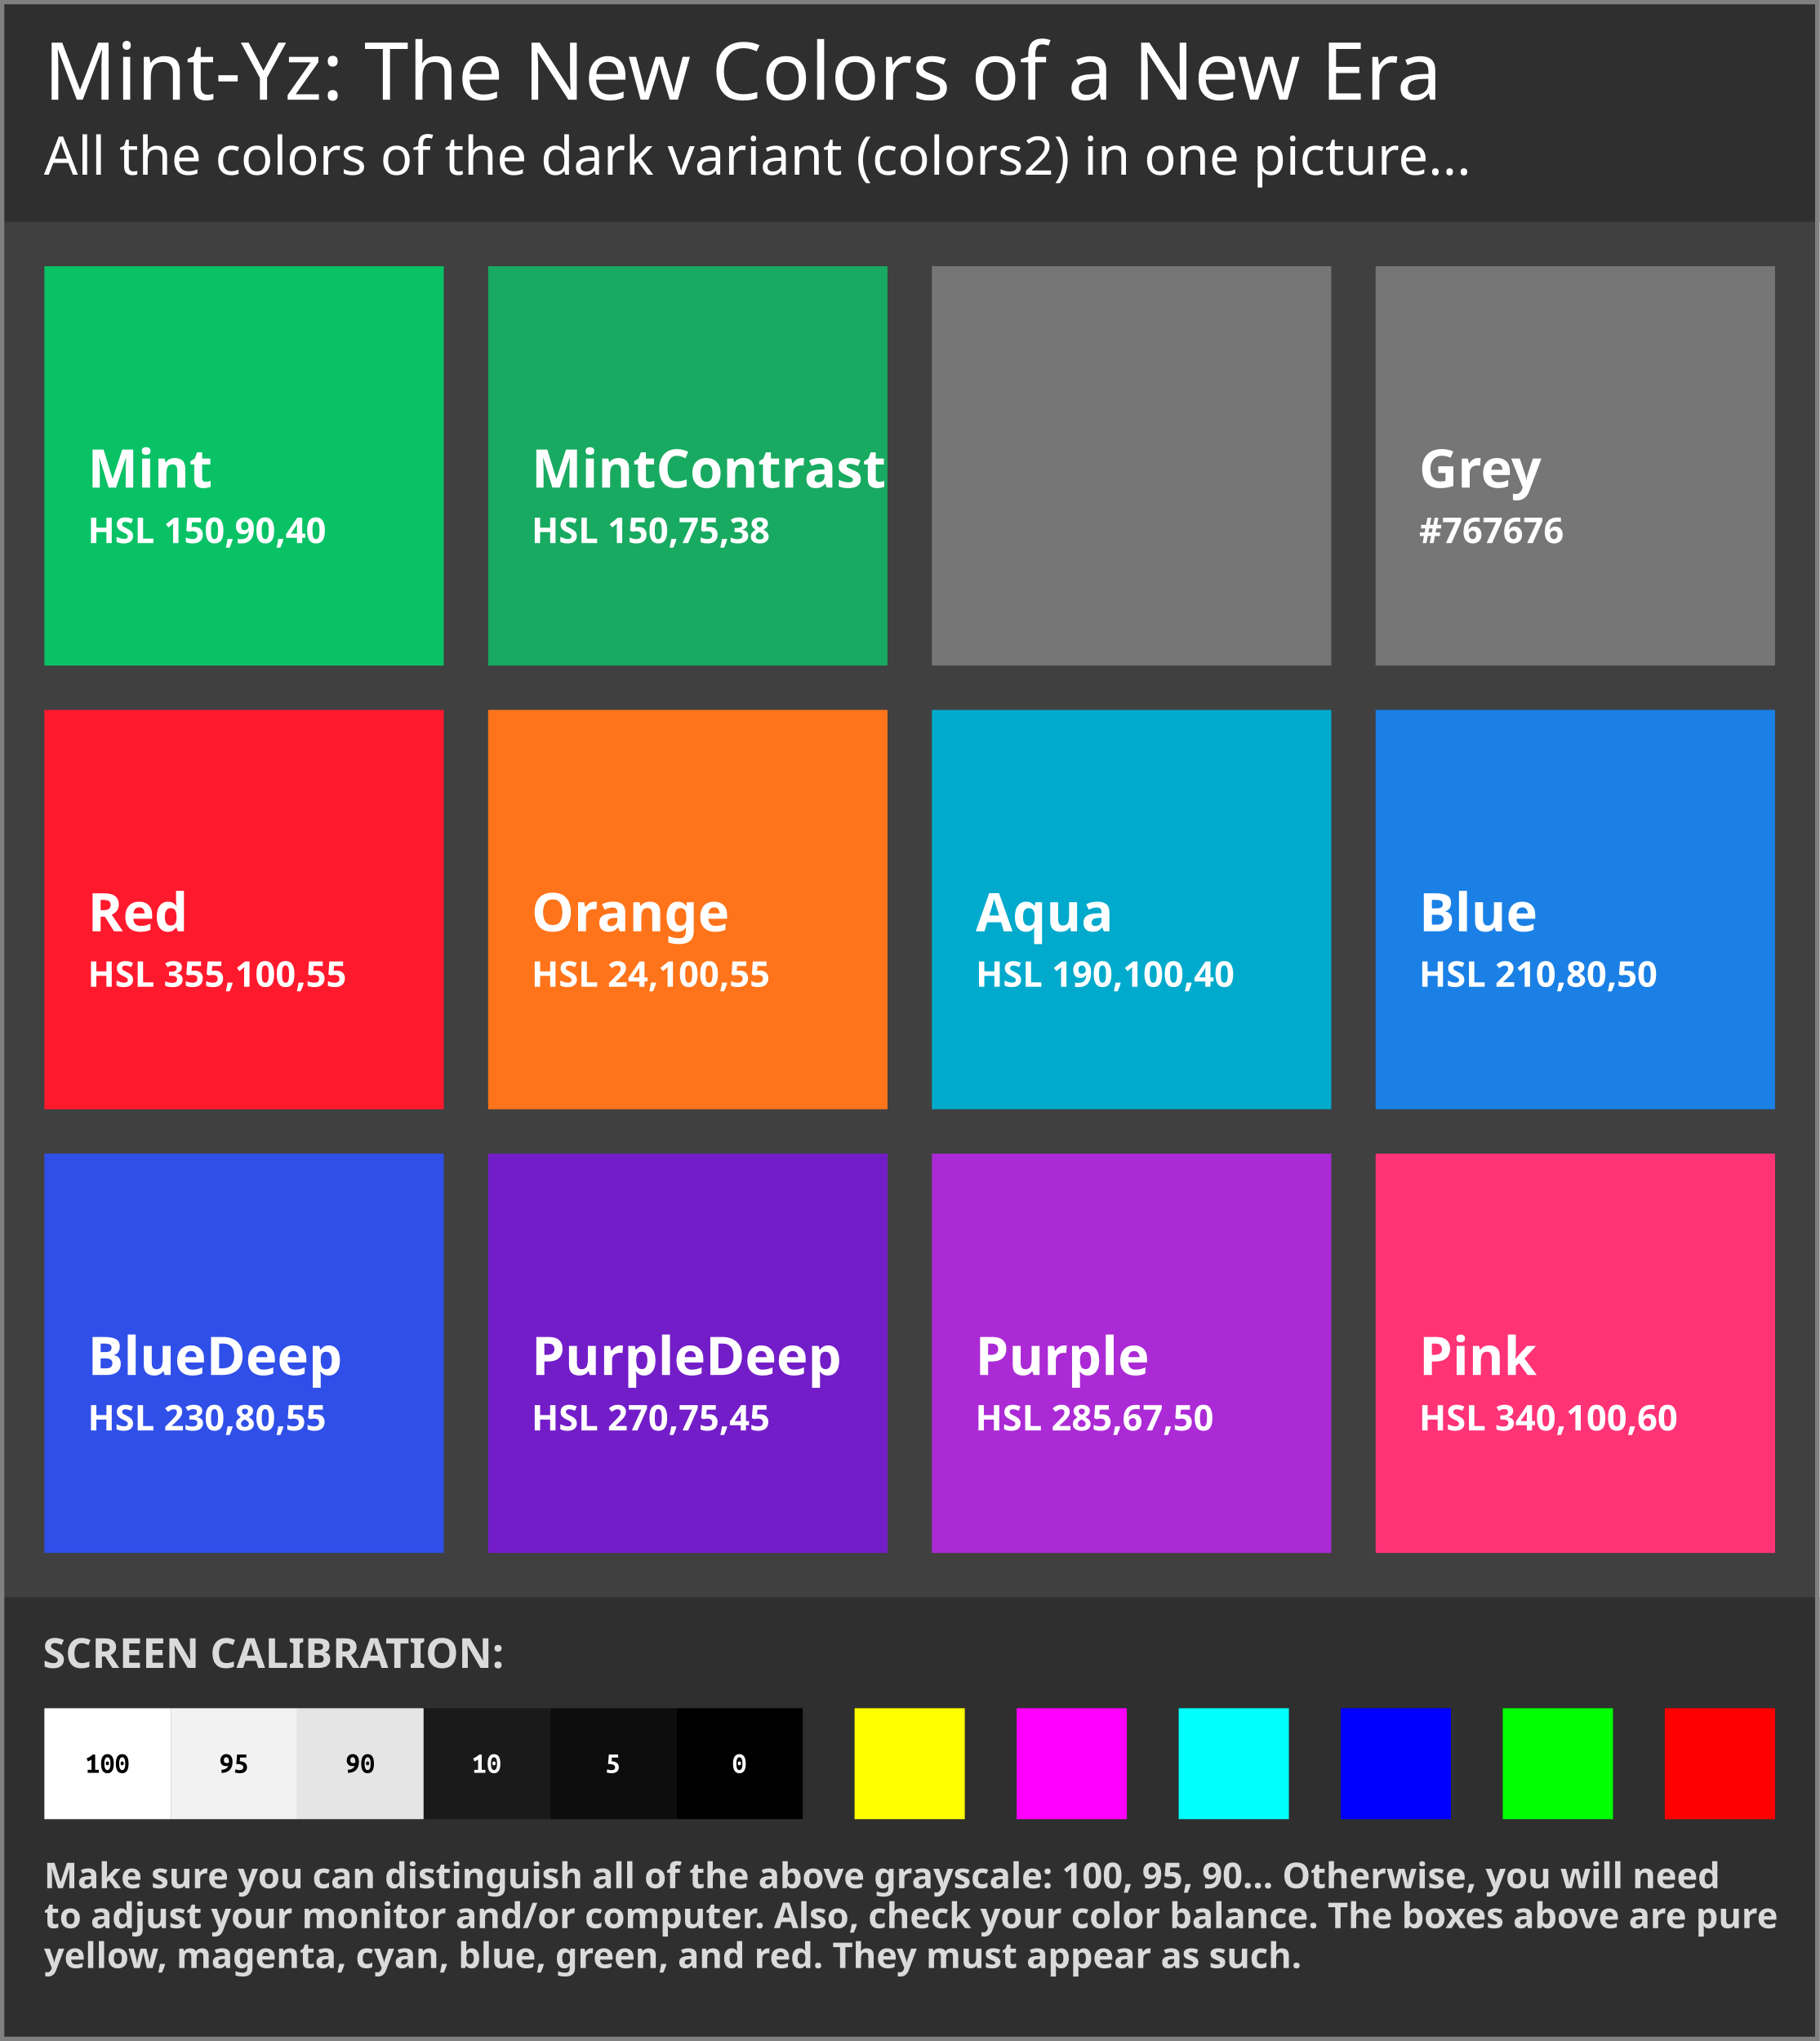
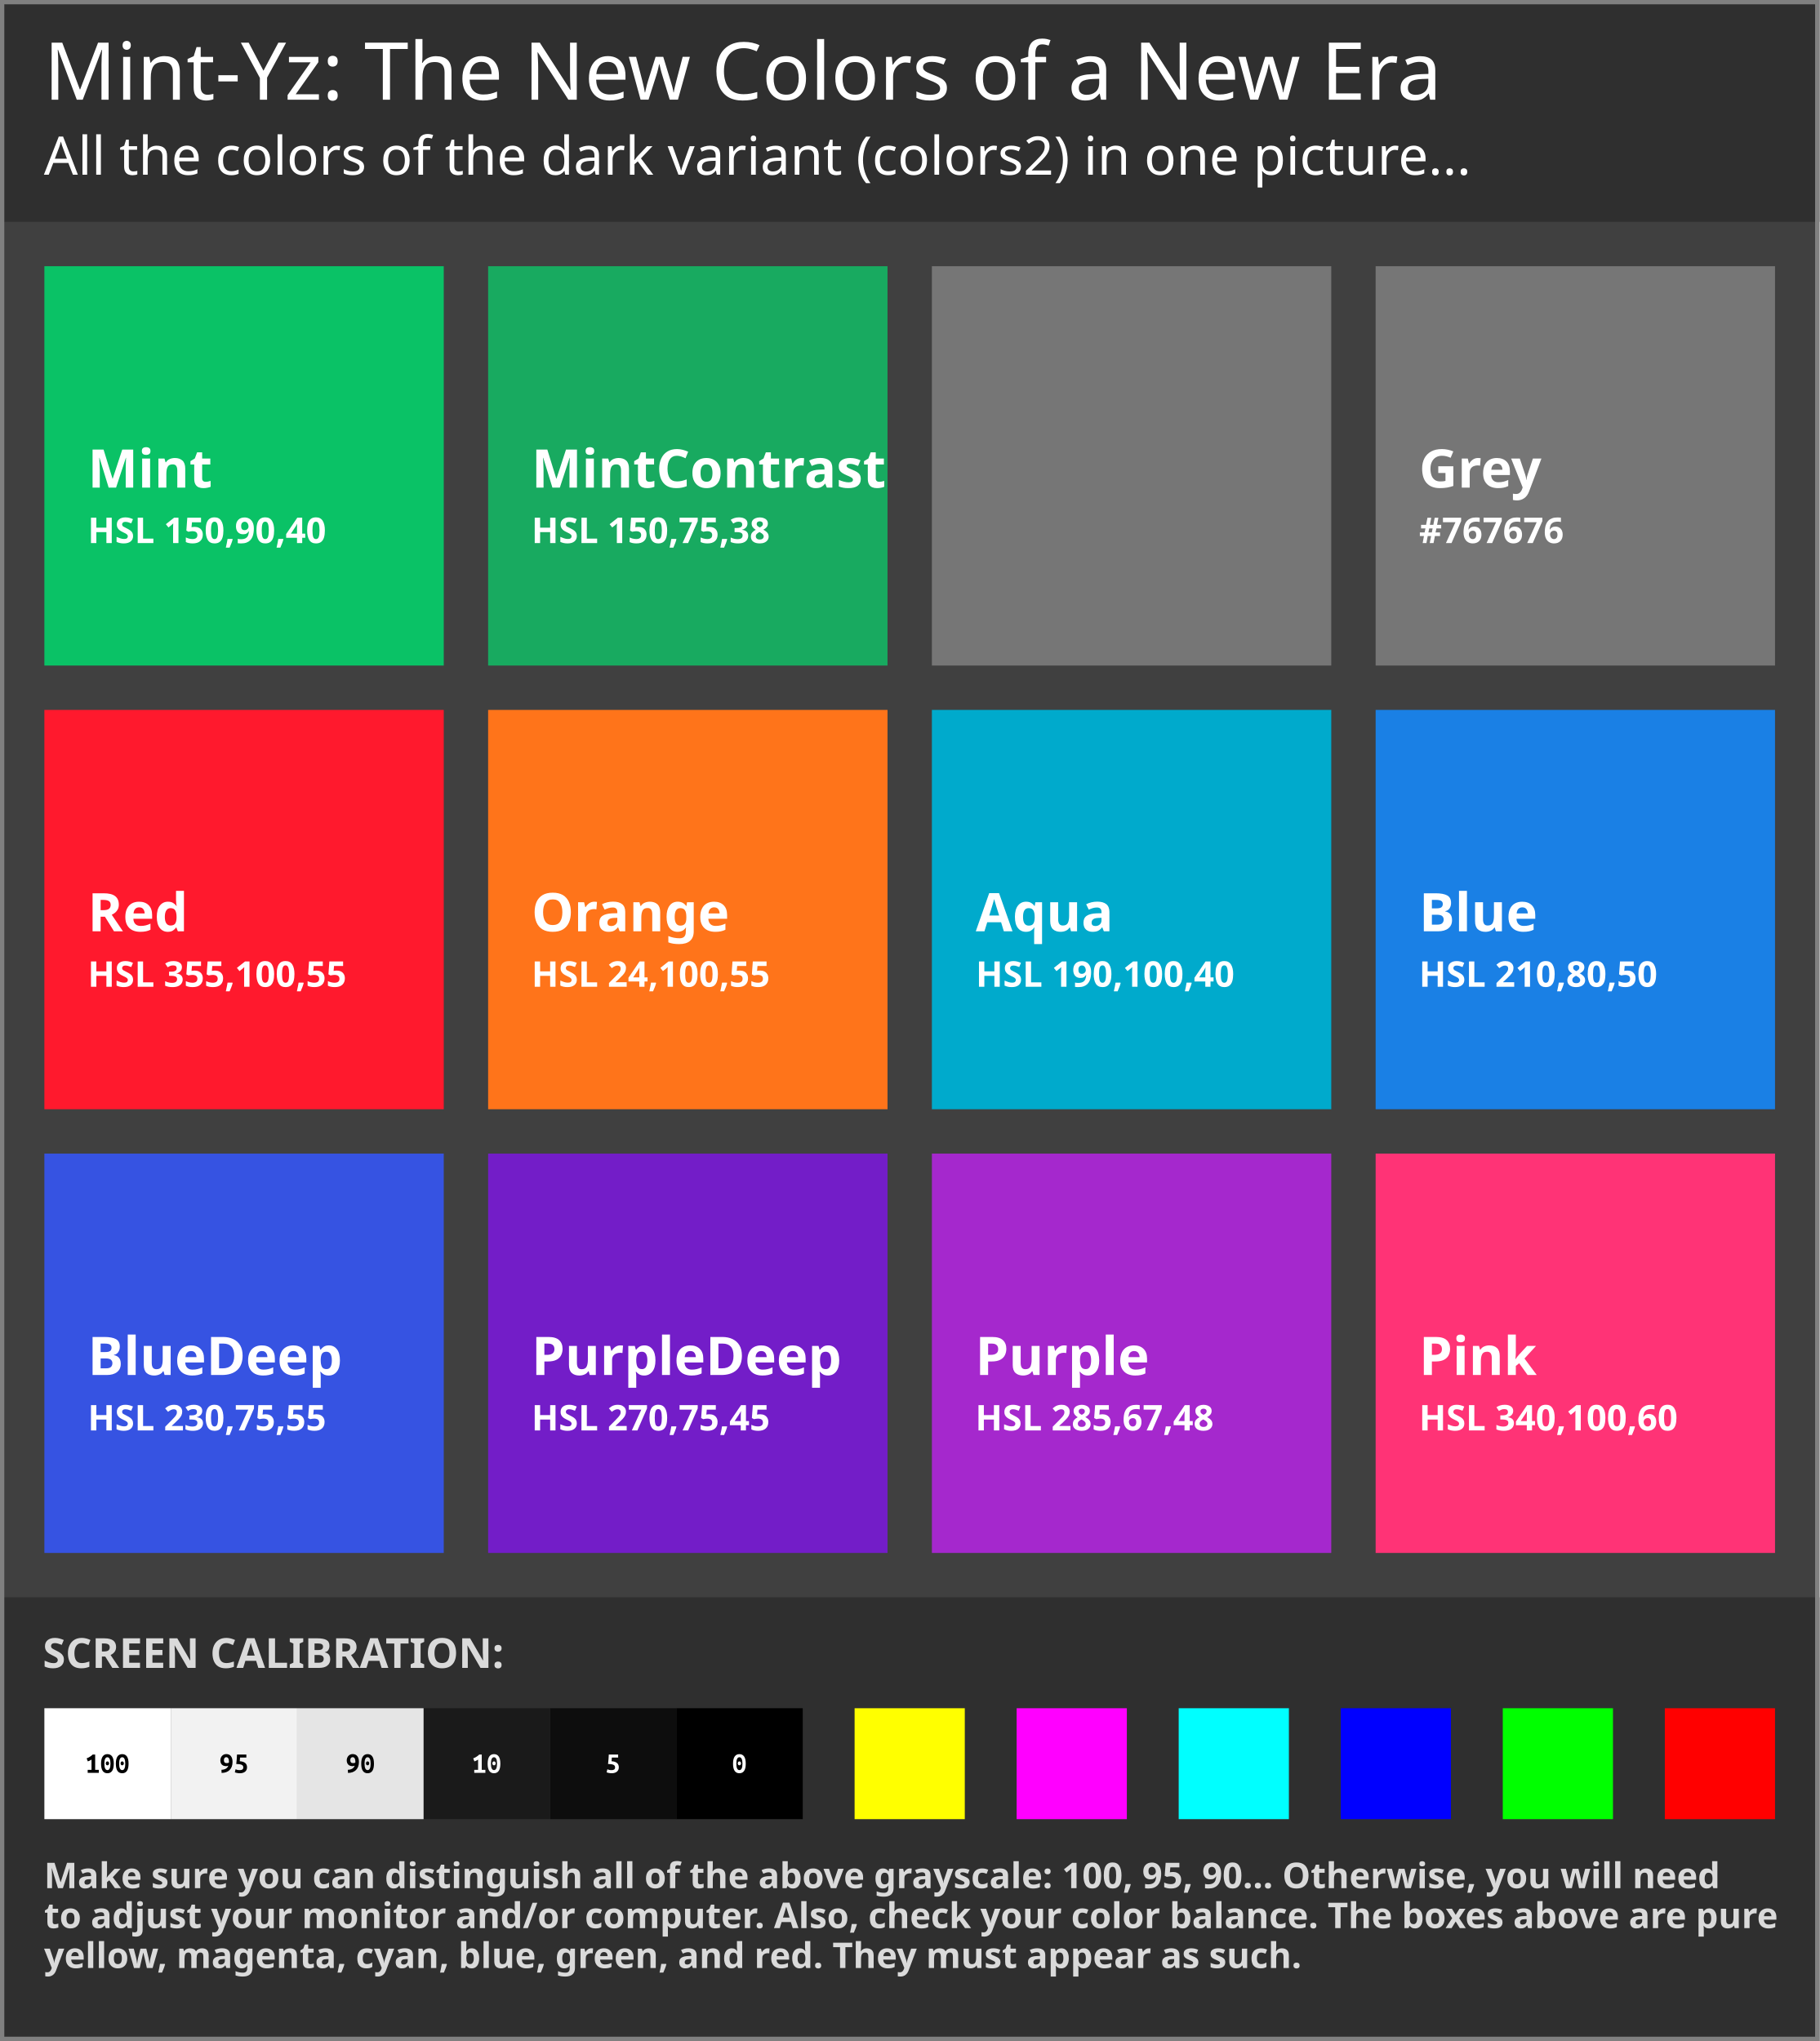
<svg xmlns="http://www.w3.org/2000/svg" width="820" height="920" viewBox="0 0 820 920" version="1.1" id="svg8">
  <defs id="defs2" />
  <g id="layer5">
    <rect y="0" x="0" height="920" width="820" id="rect122" style="fill:#ffffff;fill-opacity:1;stroke:none;stroke-width:0;stroke-opacity:1" />
    <rect transform="translate(0,-91.79999)" style="fill:#404040;fill-opacity:1;stroke:#08914d;stroke-width:0" id="rect146" width="820" height="920" x="2.2301638e-06" y="91.8" />
    <g id="g1130" transform="translate(0,-91.79999)">
      <rect y="811.8" x="0" height="200" width="820" id="rect4820" style="vector-effect:none;fill:#2f2f2f;fill-opacity:1;stroke:none;stroke-width:0;stroke-linecap:butt;stroke-linejoin:miter;stroke-miterlimit:4;stroke-dasharray:none;stroke-dashoffset:0;stroke-opacity:1" />
      <g id="g1089">
        <g transform="matrix(0,-2.099737,2.760329,0,-19.81775,839.5778)" style="display:inline" id="g1269">
          <rect transform="rotate(-90)" rx="6.3846035e-17" y="-34.396" x="-297" height="23.812" width="17.992" id="rect7" style="fill:#ff0000;fill-opacity:1;stroke:none;stroke-width:0.15;stroke-miterlimit:4;stroke-dasharray:none;stroke-opacity:1" />
          <rect transform="rotate(-90)" style="fill:#00ff00;fill-opacity:1;stroke:none;stroke-width:0.15;stroke-miterlimit:4;stroke-dasharray:none;stroke-opacity:1" id="rect9" width="17.992" height="23.812" x="-270.542" y="-34.396" rx="6.3846035e-17" />
          <rect transform="rotate(-90)" rx="6.3846035e-17" y="-34.396" x="-244.083" height="23.812" width="17.992" id="rect11" style="fill:#0000ff;fill-opacity:1;stroke:none;stroke-width:0.15;stroke-miterlimit:4;stroke-dasharray:none;stroke-opacity:1" />
          <rect transform="rotate(-90)" style="fill:#ffff00;fill-opacity:1;stroke:none;stroke-width:0.15;stroke-miterlimit:4;stroke-dasharray:none;stroke-opacity:1" id="rect818" width="17.992" height="23.812" x="-164.708" y="-34.396" rx="6.3846035e-17" />
          <rect transform="rotate(-90)" rx="6.3846035e-17" y="-34.396" x="-217.625" height="23.812" width="17.992" id="rect820-7" style="fill:#00ffff;fill-opacity:1;stroke:none;stroke-width:0.15;stroke-miterlimit:4;stroke-dasharray:none;stroke-opacity:1" />
          <rect transform="rotate(-90)" style="fill:#ff00ff;fill-opacity:1;stroke:none;stroke-width:0.15;stroke-miterlimit:4;stroke-dasharray:none;stroke-opacity:1" id="rect822-6" width="17.992" height="23.812" x="-191.167" y="-34.396" rx="6.3846035e-17" />
        </g>
        <rect transform="scale(-1)" style="display:inline;fill:#000000;fill-opacity:1;stroke:none;stroke-width:0.387;stroke-miterlimit:4;stroke-dasharray:none;stroke-opacity:1" id="rect1035" width="56.966" height="50" x="-361.798" y="-911.8" rx="2.0215312e-16" />
        <rect transform="scale(-1)" rx="2.0215312e-16" y="-911.8" x="-304.831" height="50" width="56.966" id="rect1037" style="display:inline;fill:#0d0d0d;fill-opacity:1;stroke:none;stroke-width:0.387;stroke-miterlimit:4;stroke-dasharray:none;stroke-opacity:1" />
        <rect transform="scale(-1)" style="display:inline;fill:#f2f2f2;fill-opacity:1;stroke:none;stroke-width:0.387;stroke-miterlimit:4;stroke-dasharray:none;stroke-opacity:1" id="rect1039" width="56.966" height="50" x="-133.933" y="-911.8" rx="2.0215312e-16" />
        <rect transform="scale(-1)" rx="2.0215312e-16" y="-911.8" x="-247.865" height="50" width="56.966" id="rect1041" style="display:inline;fill:#1a1a1a;fill-opacity:1;stroke:none;stroke-width:0.387;stroke-miterlimit:4;stroke-dasharray:none;stroke-opacity:1" />
        <rect transform="scale(-1)" style="display:inline;fill:#e5e5e5;fill-opacity:1;stroke:none;stroke-width:0.387;stroke-miterlimit:4;stroke-dasharray:none;stroke-opacity:1" id="rect1043" width="56.966" height="50" x="-190.899" y="-911.8" rx="2.0215312e-16" />
        <rect rx="2.0215312e-16" y="-911.8" x="-76.966" height="50" width="56.966" id="rect1045" style="display:inline;fill:#ffffff;fill-opacity:1;stroke:none;stroke-width:0.387;stroke-miterlimit:4;stroke-dasharray:none;stroke-opacity:1" transform="scale(-1)" />
        <g id="g1056">
          <g style="font-weight:bold;font-size:13.333px;line-height:17.778px;font-family:'Ubuntu Mono';-inkscape-font-specification:'Ubuntu Mono Bold';letter-spacing:0px;word-spacing:0px;fill:#000000;fill-opacity:1" id="text135" aria-label="100" transform="translate(0,-50)">
            <path id="path983" style="font-size:13.333px;text-align:center;text-anchor:middle;fill:#000000;fill-opacity:1" d="m 41.25,939.573 v -4.613 q -0.373,0.267 -0.853,0.48 -0.48,0.2 -0.813,0.32 l -0.533,-1.36 q 0.32,-0.12 0.693,-0.307 0.373,-0.187 0.747,-0.413 0.373,-0.227 0.707,-0.48 0.333,-0.253 0.573,-0.52 h 1.12 v 6.893 h 1.64 v 1.36 h -5.013 v -1.36 z" />
            <path id="path985" style="font-size:13.333px;text-align:center;text-anchor:middle;fill:#000000;fill-opacity:1" d="m 51.277,936.786 q 0,2.187 -0.733,3.253 -0.733,1.067 -2.133,1.067 -1.4,0 -2.133,-1.067 -0.733,-1.067 -0.733,-3.253 0,-2.16 0.747,-3.227 0.747,-1.067 2.12,-1.067 1.4,0 2.133,1.067 0.733,1.053 0.733,3.227 z m -1.48,0 q 0,-1.413 -0.36,-2.147 -0.347,-0.747 -1.027,-0.747 -0.667,0 -1.027,0.747 -0.36,0.733 -0.36,2.147 0,1.427 0.36,2.173 0.36,0.733 1.027,0.733 0.68,0 1.027,-0.733 0.36,-0.747 0.36,-2.173 z m -0.64,-0.133 q 0,0.36 -0.213,0.627 -0.2,0.253 -0.52,0.253 -0.347,0 -0.547,-0.253 -0.2,-0.267 -0.2,-0.627 0,-0.36 0.2,-0.627 0.2,-0.267 0.547,-0.267 0.32,0 0.52,0.267 0.213,0.267 0.213,0.627 z" />
            <path id="path987" style="font-size:13.333px;text-align:center;text-anchor:middle;fill:#000000;fill-opacity:1" d="m 57.943,936.786 q 0,2.187 -0.733,3.253 -0.733,1.067 -2.133,1.067 -1.4,0 -2.133,-1.067 -0.733,-1.067 -0.733,-3.253 0,-2.16 0.747,-3.227 0.747,-1.067 2.12,-1.067 1.4,0 2.133,1.067 0.733,1.053 0.733,3.227 z m -1.48,0 q 0,-1.413 -0.36,-2.147 -0.347,-0.747 -1.027,-0.747 -0.667,0 -1.027,0.747 -0.36,0.733 -0.36,2.147 0,1.427 0.36,2.173 0.36,0.733 1.027,0.733 0.68,0 1.027,-0.733 0.36,-0.747 0.36,-2.173 z m -0.64,-0.133 q 0,0.36 -0.213,0.627 -0.2,0.253 -0.52,0.253 -0.347,0 -0.547,-0.253 -0.2,-0.267 -0.2,-0.627 0,-0.36 0.2,-0.627 0.2,-0.267 0.547,-0.267 0.32,0 0.52,0.267 0.213,0.267 0.213,0.627 z" />
          </g>
          <g style="font-weight:bold;font-size:13.333px;line-height:17.778px;font-family:'Ubuntu Mono';-inkscape-font-specification:'Ubuntu Mono Bold';letter-spacing:0px;word-spacing:0px;fill:#ffffff;fill-opacity:1" id="text141" aria-label="0" transform="translate(0,-50)">
            <path id="path990" style="font-size:13.333px;text-align:center;text-anchor:middle;fill:#ffffff;fill-opacity:1" d="m 336.107,936.786 q 0,2.187 -0.733,3.253 -0.733,1.067 -2.133,1.067 -1.4,0 -2.133,-1.067 -0.733,-1.067 -0.733,-3.253 0,-2.16 0.747,-3.227 0.747,-1.067 2.12,-1.067 1.4,0 2.133,1.067 0.733,1.053 0.733,3.227 z m -1.48,0 q 0,-1.413 -0.36,-2.147 -0.347,-0.747 -1.027,-0.747 -0.667,0 -1.027,0.747 -0.36,0.733 -0.36,2.147 0,1.427 0.36,2.173 0.36,0.733 1.027,0.733 0.68,0 1.027,-0.733 0.36,-0.747 0.36,-2.173 z m -0.64,-0.133 q 0,0.36 -0.213,0.627 -0.2,0.253 -0.52,0.253 -0.347,0 -0.547,-0.253 -0.2,-0.267 -0.2,-0.627 0,-0.36 0.2,-0.627 0.2,-0.267 0.547,-0.267 0.32,0 0.52,0.267 0.213,0.267 0.213,0.627 z" />
          </g>
          <g style="font-weight:bold;font-size:13.333px;line-height:17.778px;font-family:'Ubuntu Mono';-inkscape-font-specification:'Ubuntu Mono Bold';letter-spacing:0px;word-spacing:0px;fill:#000000;fill-opacity:1" id="text968" aria-label="95" transform="translate(0,-50)">
            <path id="path993" style="font-size:13.333px;text-align:center;text-anchor:middle;fill:#000000;fill-opacity:1" d="m 102.189,936.546 q 0.253,0 0.533,-0.053 0.28,-0.053 0.453,-0.147 0.013,-0.107 0.013,-0.253 0.013,-0.16 0.013,-0.307 0,-0.333 -0.067,-0.667 -0.053,-0.347 -0.2,-0.627 -0.133,-0.28 -0.373,-0.453 -0.227,-0.173 -0.573,-0.173 -0.293,0 -0.507,0.12 -0.2,0.107 -0.333,0.293 -0.12,0.187 -0.187,0.44 -0.053,0.253 -0.053,0.533 0,0.627 0.293,0.96 0.293,0.333 0.987,0.333 z m -0.213,1.36 q -0.72,0 -1.227,-0.2 -0.507,-0.213 -0.827,-0.573 -0.32,-0.36 -0.467,-0.827 -0.147,-0.48 -0.147,-1.027 0,-0.48 0.16,-0.973 0.173,-0.507 0.493,-0.907 0.333,-0.413 0.827,-0.667 0.493,-0.267 1.16,-0.267 1.387,0 2.12,0.933 0.733,0.933 0.733,2.6 0,1.2 -0.347,2.133 -0.347,0.92 -1,1.547 -0.64,0.627 -1.56,0.96 -0.907,0.32 -2.027,0.32 l -0.053,-1.413 q 1.067,-0.013 1.907,-0.453 0.84,-0.453 1.187,-1.413 -0.52,0.227 -0.933,0.227 z" />
            <path id="path995" style="font-size:13.333px;text-align:center;text-anchor:middle;fill:#000000;fill-opacity:1" d="m 109.656,938.506 q 0,-0.347 -0.12,-0.627 -0.107,-0.293 -0.453,-0.493 -0.333,-0.213 -0.96,-0.32 -0.627,-0.12 -1.64,-0.12 0.133,-1.12 0.213,-2.187 0.08,-1.08 0.12,-2.08 h 4.213 v 1.36 h -2.84 q -0.027,0.427 -0.067,0.893 -0.04,0.467 -0.067,0.76 1.653,0.107 2.467,0.8 0.813,0.693 0.813,1.947 0,0.573 -0.2,1.067 -0.2,0.48 -0.613,0.84 -0.413,0.36 -1.027,0.56 -0.613,0.2 -1.427,0.2 -0.32,0 -0.653,-0.04 -0.333,-0.04 -0.64,-0.107 -0.307,-0.053 -0.56,-0.133 -0.24,-0.08 -0.373,-0.147 l 0.333,-1.36 q 0.293,0.147 0.747,0.267 0.453,0.12 1.133,0.12 0.48,0 0.787,-0.107 0.32,-0.107 0.493,-0.267 0.187,-0.173 0.253,-0.387 0.067,-0.213 0.067,-0.44 z" />
          </g>
          <g style="font-weight:bold;font-size:13.333px;line-height:17.778px;font-family:'Ubuntu Mono';-inkscape-font-specification:'Ubuntu Mono Bold';letter-spacing:0px;word-spacing:0px;fill:#000000;fill-opacity:1" id="text973" aria-label="90" transform="translate(0,-50)">
            <path id="path998" style="font-size:13.333px;text-align:center;text-anchor:middle;fill:#000000;fill-opacity:1" d="m 159.155,936.546 q 0.253,0 0.533,-0.053 0.28,-0.053 0.453,-0.147 0.013,-0.107 0.013,-0.253 0.013,-0.16 0.013,-0.307 0,-0.333 -0.067,-0.667 -0.053,-0.347 -0.2,-0.627 -0.133,-0.28 -0.373,-0.453 -0.227,-0.173 -0.573,-0.173 -0.293,0 -0.507,0.12 -0.2,0.107 -0.333,0.293 -0.12,0.187 -0.187,0.44 -0.053,0.253 -0.053,0.533 0,0.627 0.293,0.96 0.293,0.333 0.987,0.333 z m -0.213,1.36 q -0.72,0 -1.227,-0.2 -0.507,-0.213 -0.827,-0.573 -0.32,-0.36 -0.467,-0.827 -0.147,-0.48 -0.147,-1.027 0,-0.48 0.16,-0.973 0.173,-0.507 0.493,-0.907 0.333,-0.413 0.827,-0.667 0.493,-0.267 1.16,-0.267 1.387,0 2.12,0.933 0.733,0.933 0.733,2.6 0,1.2 -0.347,2.133 -0.347,0.92 -1,1.547 -0.64,0.627 -1.56,0.96 -0.907,0.32 -2.027,0.32 l -0.053,-1.413 q 1.067,-0.013 1.907,-0.453 0.84,-0.453 1.187,-1.413 -0.52,0.227 -0.933,0.227 z" />
            <path id="path1000" style="font-size:13.333px;text-align:center;text-anchor:middle;fill:#000000;fill-opacity:1" d="m 168.542,936.786 q 0,2.187 -0.733,3.253 -0.733,1.067 -2.133,1.067 -1.4,0 -2.133,-1.067 -0.733,-1.067 -0.733,-3.253 0,-2.16 0.747,-3.227 0.747,-1.067 2.12,-1.067 1.4,0 2.133,1.067 0.733,1.053 0.733,3.227 z m -1.48,0 q 0,-1.413 -0.36,-2.147 -0.347,-0.747 -1.027,-0.747 -0.667,0 -1.027,0.747 -0.36,0.733 -0.36,2.147 0,1.427 0.36,2.173 0.36,0.733 1.027,0.733 0.68,0 1.027,-0.733 0.36,-0.747 0.36,-2.173 z m -0.64,-0.133 q 0,0.36 -0.213,0.627 -0.2,0.253 -0.52,0.253 -0.347,0 -0.547,-0.253 -0.2,-0.267 -0.2,-0.627 0,-0.36 0.2,-0.627 0.2,-0.267 0.547,-0.267 0.32,0 0.52,0.267 0.213,0.267 0.213,0.627 z" />
          </g>
          <g style="font-weight:bold;font-size:13.333px;line-height:17.778px;font-family:'Ubuntu Mono';-inkscape-font-specification:'Ubuntu Mono Bold';letter-spacing:0px;word-spacing:0px;fill:#ffffff;fill-opacity:1" id="text977" aria-label="10" transform="translate(0,-50)">
            <path id="path1003" style="font-size:13.333px;text-align:center;text-anchor:middle;fill:#ffffff;fill-opacity:1" d="m 215.481,939.573 v -4.613 q -0.373,0.267 -0.853,0.48 -0.48,0.2 -0.813,0.32 l -0.533,-1.36 q 0.32,-0.12 0.693,-0.307 0.373,-0.187 0.747,-0.413 0.373,-0.227 0.707,-0.48 0.333,-0.253 0.573,-0.52 h 1.12 v 6.893 h 1.64 v 1.36 H 213.748 v -1.36 z" />
            <path id="path1005" style="font-size:13.333px;text-align:center;text-anchor:middle;fill:#ffffff;fill-opacity:1" d="m 225.508,936.786 q 0,2.187 -0.733,3.253 -0.733,1.067 -2.133,1.067 -1.4,0 -2.133,-1.067 -0.733,-1.067 -0.733,-3.253 0,-2.16 0.747,-3.227 0.747,-1.067 2.12,-1.067 1.4,0 2.133,1.067 0.733,1.053 0.733,3.227 z m -1.48,0 q 0,-1.413 -0.36,-2.147 -0.347,-0.747 -1.027,-0.747 -0.667,0 -1.027,0.747 -0.36,0.733 -0.36,2.147 0,1.427 0.36,2.173 0.36,0.733 1.027,0.733 0.68,0 1.027,-0.733 0.36,-0.747 0.36,-2.173 z m -0.64,-0.133 q 0,0.36 -0.213,0.627 -0.2,0.253 -0.52,0.253 -0.347,0 -0.547,-0.253 -0.2,-0.267 -0.2,-0.627 0,-0.36 0.2,-0.627 0.2,-0.267 0.547,-0.267 0.32,0 0.52,0.267 0.213,0.267 0.213,0.627 z" />
          </g>
          <g style="font-weight:bold;font-size:13.333px;line-height:17.778px;font-family:'Ubuntu Mono';-inkscape-font-specification:'Ubuntu Mono Bold';letter-spacing:0px;word-spacing:0px;fill:#ffffff;fill-opacity:1" id="text981" aria-label="5" transform="translate(0,-50)">
            <path id="path1008" style="font-size:13.333px;text-align:center;text-anchor:middle;fill:#ffffff;fill-opacity:1" d="m 277.221,938.506 q 0,-0.347 -0.12,-0.627 -0.107,-0.293 -0.453,-0.493 -0.333,-0.213 -0.96,-0.32 -0.627,-0.12 -1.64,-0.12 0.133,-1.12 0.213,-2.187 0.08,-1.08 0.12,-2.08 h 4.213 v 1.36 h -2.84 q -0.027,0.427 -0.067,0.893 -0.04,0.467 -0.067,0.76 1.653,0.107 2.467,0.8 0.813,0.693 0.813,1.947 0,0.573 -0.2,1.067 -0.2,0.48 -0.613,0.84 -0.413,0.36 -1.027,0.56 -0.613,0.2 -1.427,0.2 -0.32,0 -0.653,-0.04 -0.333,-0.04 -0.64,-0.107 -0.307,-0.053 -0.56,-0.133 -0.24,-0.08 -0.373,-0.147 l 0.333,-1.36 q 0.293,0.147 0.747,0.267 0.453,0.12 1.133,0.12 0.48,0 0.787,-0.107 0.32,-0.107 0.493,-0.267 0.187,-0.173 0.253,-0.387 0.067,-0.213 0.067,-0.44 z" />
          </g>
        </g>
      </g>
      <text id="text1065" y="843.616" x="19.253" style="font-weight:bold;font-size:18.667px;line-height:29.333px;font-family:'Ubuntu Mono';-inkscape-font-specification:'Ubuntu Mono Bold';letter-spacing:0px;word-spacing:0px;fill:#dadada;fill-opacity:1" xml:space="preserve">
        <tspan style="font-size:18.667px;fill:#dadada;fill-opacity:1" y="843.616" x="19.253" id="tspan1063">SCREEN CALIBRATION:</tspan>
      </text>
      <text id="text1069" y="942.904" x="19.856" style="font-weight:bold;font-size:16px;line-height:18px;font-family:'Ubuntu Mono';-inkscape-font-specification:'Ubuntu Mono Bold';letter-spacing:0px;word-spacing:0px;fill:#dadada;fill-opacity:1" xml:space="preserve">
        <tspan style="font-style:normal;font-variant:normal;font-weight:bold;font-stretch:normal;font-family:'Ubuntu Mono';-inkscape-font-specification:'Ubuntu Mono Bold';fill:#dadada;fill-opacity:1" id="tspan1075" y="942.904" x="19.856">Make sure you can distinguish all of the above grayscale: 100, 95, 90... Otherwise, you will need</tspan>
        <tspan style="font-style:normal;font-variant:normal;font-weight:bold;font-stretch:normal;font-family:'Ubuntu Mono';-inkscape-font-specification:'Ubuntu Mono Bold';fill:#dadada;fill-opacity:1" id="tspan1079" y="960.904" x="19.856">to adjust your monitor and/or computer. Also, check your color balance. The boxes above are pure</tspan>
        <tspan id="tspan1089" style="font-style:normal;font-variant:normal;font-weight:bold;font-stretch:normal;font-family:'Ubuntu Mono';-inkscape-font-specification:'Ubuntu Mono Bold';fill:#dadada;fill-opacity:1" y="978.904" x="19.856">yellow, magenta, cyan, blue, green, and red. They must appear as such.</tspan>
      </text>
    </g>
  </g>
  <g id="layer1" transform="translate(0,-91.79999)">
    <rect y="91.8" x="0" height="100" width="820" id="rect903" style="opacity:1;vector-effect:none;fill:#2f2f2f;fill-opacity:1;stroke:none;stroke-width:0;stroke-linecap:butt;stroke-linejoin:miter;stroke-miterlimit:4;stroke-dasharray:none;stroke-dashoffset:0;stroke-opacity:1" />
    <text xml:space="preserve" style="font-style:normal;font-variant:normal;font-weight:normal;font-stretch:normal;font-size:24px;line-height:1.25;font-family:'DejaVu Sans';-inkscape-font-specification:'DejaVu Sans';text-align:start;letter-spacing:0px;word-spacing:0px;text-anchor:start;fill:#ffffff;fill-opacity:1;stroke:none" x="19.784" y="136.748" id="text947">
      <tspan x="19.784" y="136.748" style="font-style:normal;font-variant:normal;font-weight:normal;font-stretch:normal;font-size:36px;font-family:'Ubuntu Mono';-inkscape-font-specification:'Ubuntu Mono';fill:#ffffff;fill-opacity:1" id="tspan921">Mint-Yz: The New Colors of a New Era</tspan>
      <tspan id="tspan135" x="19.784" y="170.556" style="font-style:normal;font-variant:normal;font-weight:normal;font-stretch:normal;font-size:24px;font-family:'Ubuntu Mono';-inkscape-font-specification:'Ubuntu Mono';fill:#ffffff;fill-opacity:1">All the colors of the dark variant (colors2) in one picture...</tspan>
    </text>
    <rect y="92.768" x="0.968" height="918.063" width="818.063" id="rect115" style="fill:none;fill-opacity:1;stroke:#808080;stroke-width:1.937;stroke-opacity:1" />
    <rect y="211.8" x="420" height="180" width="180" id="rect133" style="vector-effect:none;fill:#767676;fill-opacity:1;stroke:none;stroke-width:0;stroke-linecap:butt;stroke-linejoin:miter;stroke-miterlimit:4;stroke-dasharray:none;stroke-dashoffset:0;stroke-opacity:1" />
    <g id="g935" transform="translate(400,150)">
      <rect style="opacity:1;vector-effect:none;fill:#00aacc;fill-opacity:1;stroke:none;stroke-width:0;stroke-linecap:butt;stroke-linejoin:miter;stroke-miterlimit:4;stroke-dasharray:none;stroke-dashoffset:0;stroke-opacity:1" id="rect830" width="180" height="180" x="20" y="261.8" />
      <text id="text59" y="361.592" x="39.784" style="font-style:normal;font-variant:normal;font-weight:bold;font-stretch:normal;font-size:16px;line-height:25px;font-family:'Ubuntu Mono';-inkscape-font-specification:'Ubuntu Mono Bold';text-align:start;letter-spacing:0px;word-spacing:0px;text-anchor:start;fill:#000000;fill-opacity:1;stroke:none" xml:space="preserve">
        <tspan id="tspan866" style="font-size:24px;line-height:18px;fill:#ffffff;fill-opacity:1" y="361.592" x="39.784">Aqua</tspan>
        <tspan style="line-height:18px;fill:#ffffff;fill-opacity:1" y="386.592" x="39.784" id="tspan933">HSL 190,100,40</tspan>
      </text>
    </g>
-     <g id="g956" transform="translate(0,-50)">
+     <g id="g956" transform="translate(3e-6,-50)">
      <rect y="261.8" x="620" height="180" width="180" id="rect55" style="opacity:1;vector-effect:none;fill:#767676;fill-opacity:1;stroke:none;stroke-width:0;stroke-linecap:butt;stroke-linejoin:miter;stroke-miterlimit:4;stroke-dasharray:none;stroke-dashoffset:0;stroke-opacity:1" />
      <text xml:space="preserve" style="font-style:normal;font-variant:normal;font-weight:bold;font-stretch:normal;font-size:16px;line-height:25px;font-family:'Ubuntu Mono';-inkscape-font-specification:'Ubuntu Mono Bold';text-align:start;letter-spacing:0px;word-spacing:0px;text-anchor:start;fill:#000000;fill-opacity:1;stroke:none" x="639.568" y="361.592" id="text896">
        <tspan x="639.568" y="361.592" style="font-size:24px;line-height:18px;fill:#ffffff;fill-opacity:1" id="tspan890">Grey</tspan>
        <tspan x="639.568" y="386.592" style="line-height:18px;fill:#ffffff;fill-opacity:1" id="tspan894">#767676</tspan>
      </text>
    </g>
    <g id="g990" transform="translate(-200,-45.39999)">
      <rect y="457.2" x="420" height="180" width="180" id="rect812" style="vector-effect:none;fill:#ff741a;fill-opacity:1;stroke:none;stroke-width:0;stroke-linecap:butt;stroke-linejoin:miter;stroke-miterlimit:4;stroke-dasharray:none;stroke-dashoffset:0;stroke-opacity:1" />
      <text id="text904" y="556.992" x="439.568" style="font-style:normal;font-variant:normal;font-weight:bold;font-stretch:normal;font-size:16px;line-height:25px;font-family:'Ubuntu Mono';-inkscape-font-specification:'Ubuntu Mono Bold';text-align:start;letter-spacing:0px;word-spacing:0px;text-anchor:start;fill:#000000;fill-opacity:1;stroke:none" xml:space="preserve">
        <tspan id="tspan898" style="font-size:24px;line-height:18px;fill:#ffffff;fill-opacity:1" y="556.992" x="439.568">Orange</tspan>
        <tspan id="tspan902" style="line-height:18px;fill:#ffffff;fill-opacity:1" y="581.992" x="439.568">HSL 24,100,55</tspan>
      </text>
    </g>
    <g id="g970" transform="translate(400,150)">
      <rect y="461.8" x="220" height="180" width="180" id="rect822" style="opacity:1;vector-effect:none;fill:#ff3376;fill-opacity:1;stroke:none;stroke-width:0;stroke-linecap:butt;stroke-linejoin:miter;stroke-miterlimit:4;stroke-dasharray:none;stroke-dashoffset:0;stroke-opacity:1" />
      <text id="text912" y="561.592" x="239.568" style="font-style:normal;font-variant:normal;font-weight:bold;font-stretch:normal;font-size:16px;line-height:25px;font-family:'Ubuntu Mono';-inkscape-font-specification:'Ubuntu Mono Bold';text-align:start;letter-spacing:0px;word-spacing:0px;text-anchor:start;fill:#000000;fill-opacity:1;stroke:none" xml:space="preserve">
        <tspan id="tspan906" style="font-size:24px;line-height:18px;fill:#ffffff;fill-opacity:1" y="561.592" x="239.568">Pink</tspan>
        <tspan id="tspan910" style="line-height:18px;fill:#ffffff;fill-opacity:1" y="586.592" x="239.568">HSL 340,100,60</tspan>
      </text>
    </g>
-     <g id="g977" transform="translate(0,150)">
-       <rect style="opacity:1;vector-effect:none;fill:#ab2ad5;fill-opacity:1;stroke:none;stroke-width:0;stroke-linecap:butt;stroke-linejoin:miter;stroke-miterlimit:4;stroke-dasharray:none;stroke-dashoffset:0;stroke-opacity:1" id="rect820" width="180" height="180" x="420" y="461.8" />
+     <g id="g977" transform="translate(3e-6,150)">
+       <rect style="opacity:1;vector-effect:none;fill:#a528cd;fill-opacity:1;stroke:none;stroke-width:0;stroke-linecap:butt;stroke-linejoin:miter;stroke-miterlimit:4;stroke-dasharray:none;stroke-dashoffset:0;stroke-opacity:1" id="rect820" width="180" height="180" x="420" y="461.8" />
      <text xml:space="preserve" style="font-style:normal;font-variant:normal;font-weight:bold;font-stretch:normal;font-size:16px;line-height:25px;font-family:'Ubuntu Mono';-inkscape-font-specification:'Ubuntu Mono Bold';text-align:start;letter-spacing:0px;word-spacing:0px;text-anchor:start;fill:#000000;fill-opacity:1;stroke:none" x="439.568" y="561.592" id="text920">
        <tspan x="439.568" y="561.592" style="font-size:24px;line-height:18px;fill:#ffffff;fill-opacity:1" id="tspan914">Purple</tspan>
-         <tspan x="439.568" y="586.592" style="line-height:18px;fill:#ffffff;fill-opacity:1" id="tspan918">HSL 285,67,50</tspan>
+         <tspan x="439.568" y="586.592" style="line-height:18px;fill:#ffffff;fill-opacity:1" id="tspan918">HSL 285,67,48</tspan>
      </text>
    </g>
    <g id="g984" transform="translate(-600,-50)">
      <rect y="461.8" x="620" height="180" width="180" id="rect824" style="opacity:1;vector-effect:none;fill:#ff192d;fill-opacity:1;stroke:none;stroke-width:0;stroke-linecap:butt;stroke-linejoin:miter;stroke-miterlimit:4;stroke-dasharray:none;stroke-dashoffset:0;stroke-opacity:1" />
      <text id="text928" y="561.592" x="639.568" style="font-style:normal;font-variant:normal;font-weight:bold;font-stretch:normal;font-size:16px;line-height:25px;font-family:'Ubuntu Mono';-inkscape-font-specification:'Ubuntu Mono Bold';text-align:start;letter-spacing:0px;word-spacing:0px;text-anchor:start;fill:#000000;fill-opacity:1;stroke:none" xml:space="preserve">
        <tspan id="tspan922" style="font-size:24px;line-height:18px;fill:#ffffff;fill-opacity:1" y="561.592" x="639.568">Red</tspan>
        <tspan style="line-height:18px;fill:#ffffff;fill-opacity:1" y="586.592" x="639.568" id="tspan923">HSL 355,100,55</tspan>
      </text>
    </g>
    <g id="g1099" transform="translate(-200,-450)">
      <rect y="661.8" x="420" height="180" width="180" id="rect1089" style="opacity:1;vector-effect:none;fill:#18aa60;fill-opacity:1;stroke:none;stroke-width:0;stroke-linecap:butt;stroke-linejoin:miter;stroke-miterlimit:4;stroke-dasharray:none;stroke-dashoffset:0;stroke-opacity:1" />
      <text xml:space="preserve" style="font-style:normal;font-variant:normal;font-weight:bold;font-stretch:normal;font-size:16px;line-height:25px;font-family:'Ubuntu Mono';-inkscape-font-specification:'Ubuntu Mono Bold';text-align:start;letter-spacing:0px;word-spacing:0px;text-anchor:start;fill:#000000;fill-opacity:1;stroke:none" x="439.568" y="761.592" id="text1097">
        <tspan x="439.568" y="761.592" style="font-size:24px;line-height:18px;fill:#ffffff;fill-opacity:1" id="tspan1091">MintContrast</tspan>
        <tspan id="tspan1095" x="439.568" y="786.592" style="line-height:18px;fill:#ffffff;fill-opacity:1">HSL 150,75,38</tspan>
      </text>
    </g>
    <g transform="translate(-400,-450)" id="g991">
      <rect style="opacity:1;vector-effect:none;fill:#0ac266;fill-opacity:1;stroke:none;stroke-width:0;stroke-linecap:butt;stroke-linejoin:miter;stroke-miterlimit:4;stroke-dasharray:none;stroke-dashoffset:0;stroke-opacity:1" id="rect816" width="180" height="180" x="420" y="661.8" />
      <text id="text952" y="761.592" x="439.568" style="font-style:normal;font-variant:normal;font-weight:bold;font-stretch:normal;font-size:16px;line-height:25px;font-family:'Ubuntu Mono';-inkscape-font-specification:'Ubuntu Mono Bold';text-align:start;letter-spacing:0px;word-spacing:0px;text-anchor:start;fill:#000000;fill-opacity:1;stroke:none" xml:space="preserve">
        <tspan id="tspan946" style="font-size:24px;line-height:18px;fill:#ffffff;fill-opacity:1" y="761.592" x="439.568">Mint</tspan>
        <tspan style="line-height:18px;fill:#ffffff;fill-opacity:1" y="786.592" x="439.568" id="tspan992">HSL 150,90,40</tspan>
      </text>
    </g>
    <g id="g942" transform="translate(400,150)">
      <rect style="opacity:1;vector-effect:none;fill:#1a80e5;fill-opacity:1;stroke:none;stroke-width:0;stroke-linecap:butt;stroke-linejoin:miter;stroke-miterlimit:4;stroke-dasharray:none;stroke-dashoffset:0;stroke-opacity:1" id="rect842" width="180" height="180" x="220" y="261.8" />
      <text xml:space="preserve" style="font-style:normal;font-variant:normal;font-weight:bold;font-stretch:normal;font-size:16px;line-height:25px;font-family:'Ubuntu Mono';-inkscape-font-specification:'Ubuntu Mono Bold';text-align:start;letter-spacing:0px;word-spacing:0px;text-anchor:start;fill:#000000;fill-opacity:1;stroke:none" x="239.568" y="361.592" id="text880">
        <tspan x="239.568" y="361.592" style="font-size:24px;line-height:18px;fill:#ffffff;fill-opacity:1" id="tspan874">Blue</tspan>
        <tspan x="239.568" y="386.592" style="line-height:18px;fill:#ffffff;fill-opacity:1" id="tspan935">HSL 210,80,50</tspan>
      </text>
    </g>
-     <g id="g983" transform="translate(0,-50)">
-       <rect style="vector-effect:none;fill:#304fe8;fill-opacity:1;stroke:none;stroke-width:0;stroke-linecap:butt;stroke-linejoin:miter;stroke-miterlimit:4;stroke-dasharray:none;stroke-dashoffset:0;stroke-opacity:1" id="rect828" width="180" height="180" x="20" y="661.8" />
+     <g id="g983" transform="translate(3e-6,-50)">
+       <rect style="vector-effect:none;fill:#3653e2;fill-opacity:1;stroke:none;stroke-width:0;stroke-linecap:butt;stroke-linejoin:miter;stroke-miterlimit:4;stroke-dasharray:none;stroke-dashoffset:0;stroke-opacity:1" id="rect828" width="180" height="180" x="20" y="661.8" />
      <text xml:space="preserve" style="font-style:normal;font-variant:normal;font-weight:bold;font-stretch:normal;font-size:16px;line-height:25px;font-family:'Ubuntu Mono';-inkscape-font-specification:'Ubuntu Mono Bold';text-align:start;letter-spacing:0px;word-spacing:0px;text-anchor:start;fill:#000000;fill-opacity:1;stroke:none" x="39.568" y="761.592" id="text976">
        <tspan x="39.568" y="761.592" style="font-size:24px;line-height:18px;fill:#ffffff;fill-opacity:1" id="tspan970">BlueDeep</tspan>
-         <tspan x="39.568" y="786.592" style="line-height:18px;fill:#ffffff;fill-opacity:1" id="tspan974">HSL 230,80,55</tspan>
+         <tspan x="39.568" y="786.592" style="line-height:18px;fill:#ffffff;fill-opacity:1" id="tspan974">HSL 230,75,55</tspan>
      </text>
    </g>
    <g transform="translate(-200,150)" id="g958">
      <rect y="461.8" x="420" height="180" width="180" id="rect946" style="opacity:1;vector-effect:none;fill:#731dc8;fill-opacity:1;stroke:none;stroke-width:0;stroke-linecap:butt;stroke-linejoin:miter;stroke-miterlimit:4;stroke-dasharray:none;stroke-dashoffset:0;stroke-opacity:1" />
      <text id="text956" y="561.592" x="439.568" style="font-style:normal;font-variant:normal;font-weight:bold;font-stretch:normal;font-size:16px;line-height:25px;font-family:'Ubuntu Mono';-inkscape-font-specification:'Ubuntu Mono Bold';text-align:start;letter-spacing:0px;word-spacing:0px;text-anchor:start;fill:#000000;fill-opacity:1;stroke:none" xml:space="preserve">
        <tspan id="tspan948" style="font-size:24px;line-height:18px;fill:#ffffff;fill-opacity:1" y="561.592" x="439.568">PurpleDeep</tspan>
        <tspan id="tspan954" style="line-height:18px;fill:#ffffff;fill-opacity:1" y="586.592" x="439.568">HSL 270,75,45</tspan>
      </text>
    </g>
  </g>
  <g id="layer2" style="display:none">
    <rect style="fill:#000000;fill-opacity:0.1;stroke-width:0" id="rect920" width="820" height="620" x="0" y="100" />
  </g>
  <g id="layer3" style="display:none">
    <rect y="100" x="0" height="620" width="820" id="rect937" style="display:inline;fill:#ffffff;fill-opacity:0.2;stroke-width:0" />
  </g>
  <g id="layer4" style="display:none">
    <rect style="display:inline;fill:#000000;fill-opacity:0.3;stroke-width:0" id="rect940" width="820" height="620" x="0" y="100" />
  </g>
</svg>
